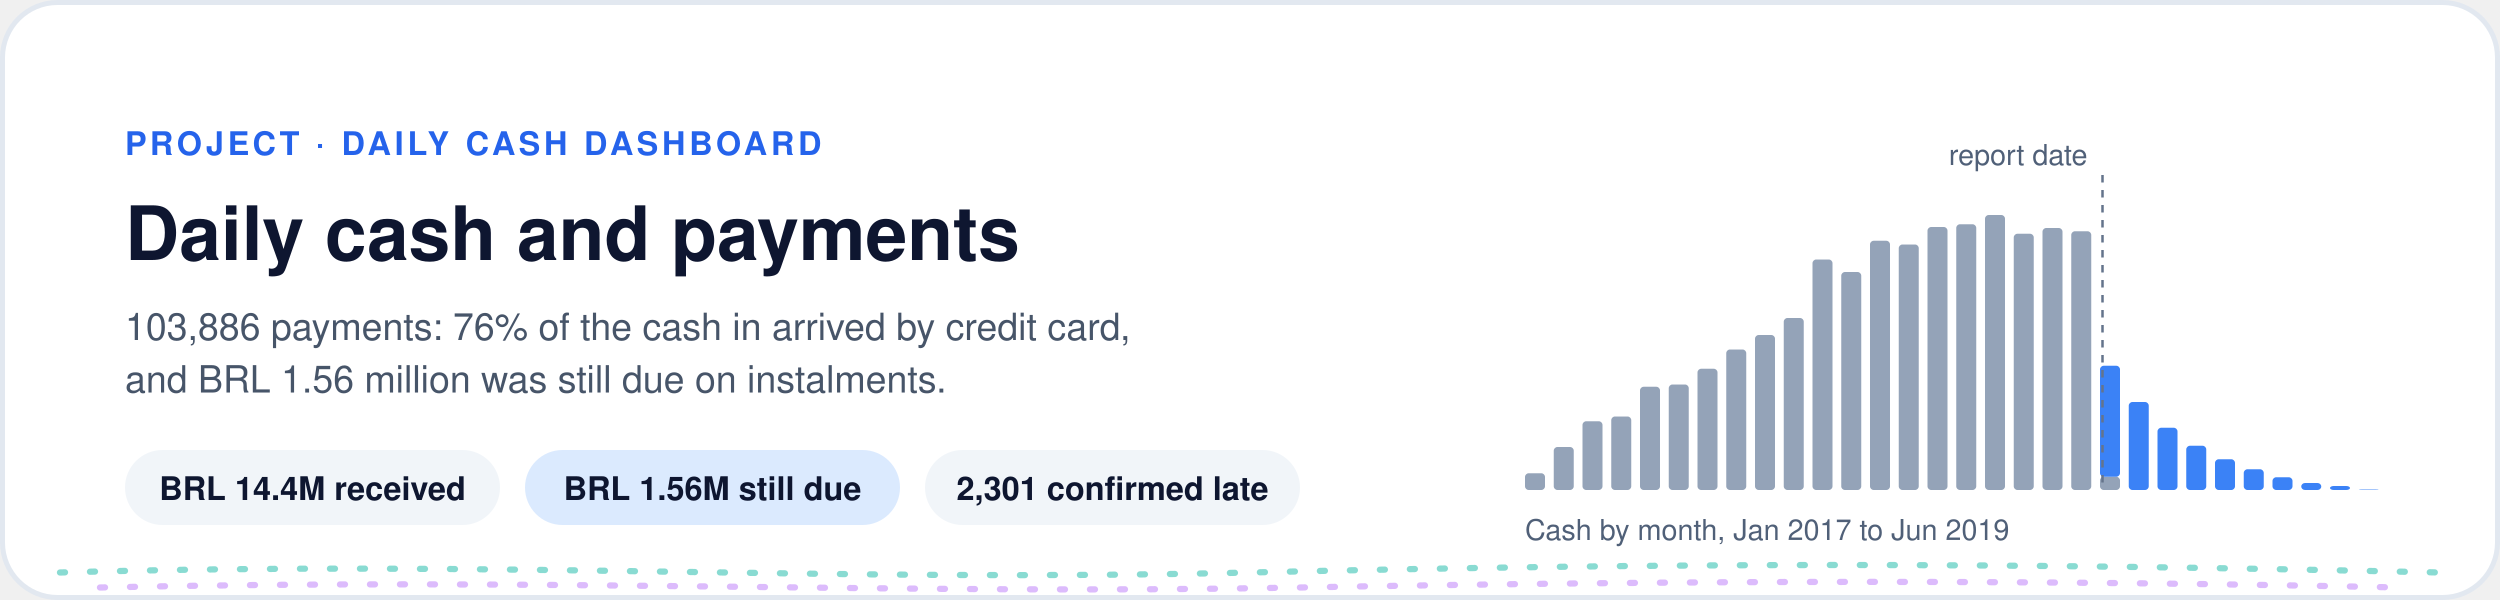
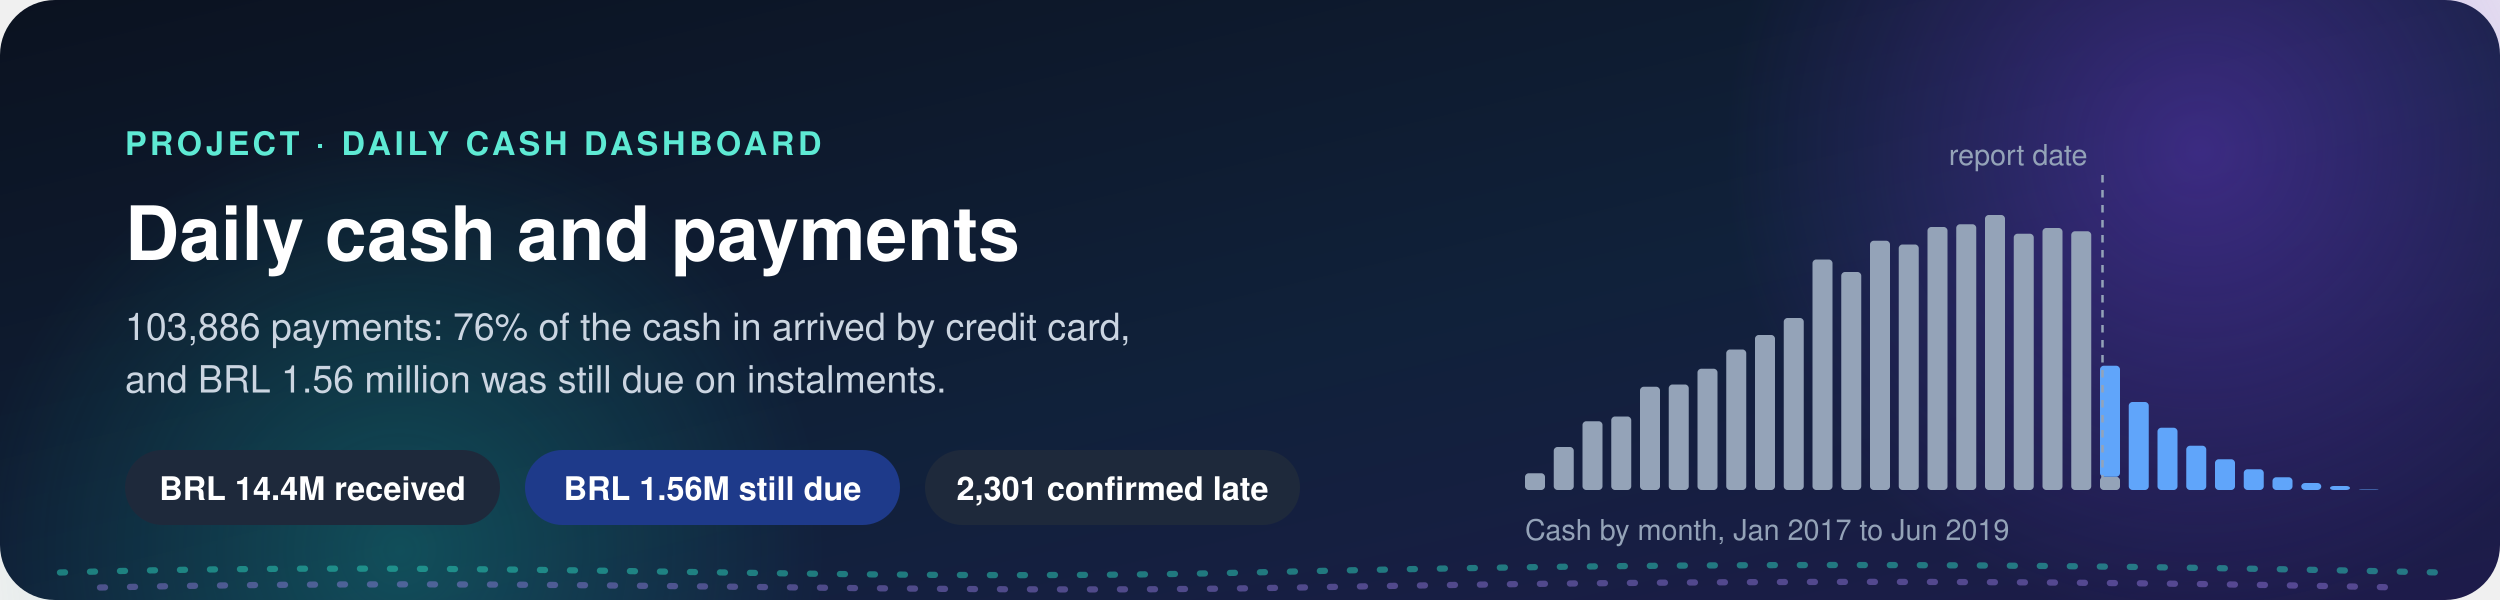
<svg xmlns="http://www.w3.org/2000/svg" viewBox="0 0 1000 240" width="1000" height="240" role="img" aria-label="Daily cash and payments dashboard. 103,886 payments: 76% of the cash in arrived by credit card, and BRL 1.56 million was still due on instalments. Bars show cash by month, received and then still due.">
+   <defs>
+     <linearGradient id="bg" x1="0" y1="0" x2="1" y2="1">
+       <stop offset="0" stop-color="#0B1220" />
+       <stop offset="0.55" stop-color="#10213A" />
+       <stop offset="1" stop-color="#1E1B4B" />
+     </linearGradient>
+     <radialGradient id="glowA" cx="0.5" cy="0.5" r="0.5">
+       <stop offset="0" stop-color="#7C3AED" stop-opacity="0.4" />
+       <stop offset="1" stop-color="#7C3AED" stop-opacity="0" />
+     </radialGradient>
+     <radialGradient id="glowB" cx="0.5" cy="0.5" r="0.5">
+       <stop offset="0" stop-color="#14B8A6" stop-opacity="0.3" />
+       <stop offset="1" stop-color="#14B8A6" stop-opacity="0" />
+     </radialGradient>
+   </defs>
  <style>
    text { font-family: "Segoe UI", -apple-system, Helvetica, Arial, sans-serif; }
-     .eyebrow { font-size: 13px; font-weight: 600; fill: #2563EB; letter-spacing: 1.5px; }
-     .title { font-size: 30px; font-weight: 700; fill: #0E1630; }
-     .result { font-size: 15px; fill: #475569; }
-     .chip { font-size: 13px; font-weight: 600; fill: #0E1630; }
-     .cap { font-size: 11.5px; fill: #506078; }
+     .eyebrow { font-size: 13px; font-weight: 600; fill: #5EEAD4; letter-spacing: 1.5px; }
+     .title { font-size: 30px; font-weight: 700; fill: #FFFFFF; }
+     .result { font-size: 15px; fill: #CBD5E1; }
+     .chip { font-size: 13px; font-weight: 600; fill: #FFFFFF; }
+     .cap { font-size: 11.5px; fill: #94A3B8; }
    .in { fill: #94A3B8; }
-     .due { fill: #3B82F6; }
+     .due { fill: #60A5FA; }
      .wave { fill: none; stroke-width: 2.5; stroke-linecap: round; stroke-dasharray: 2 10; animation: flow 6s linear infinite; }
    @keyframes flow { to { stroke-dashoffset: -120; } }
  </style>
-   <rect x="1" y="1" width="998" height="238" rx="22" fill="#FFFFFF" stroke="#E2E8F0" stroke-width="2" />
-   <path class="wave" stroke="#14B8A6" stroke-opacity="0.5" d="M24 229 C 200 224, 330 233, 500 229 S 800 225, 976 229" />
-   <path class="wave" stroke="#A855F7" stroke-opacity="0.4" style="animation-duration:9s" d="M40 235 C 220 231, 360 238, 520 235 S 820 232, 960 235" />
+   <rect width="1000" height="240" rx="22" fill="url(#bg)" />
+   <circle cx="880" cy="60" r="190" fill="url(#glowA)" />
+   <circle cx="160" cy="220" r="170" fill="url(#glowB)" />
+   <path class="wave" stroke="#2DD4BF" stroke-opacity="0.5" d="M24 229 C 200 224, 330 233, 500 229 S 800 225, 976 229" />
+   <path class="wave" stroke="#A78BFA" stroke-opacity="0.4" style="animation-duration:9s" d="M40 235 C 220 231, 360 238, 520 235 S 820 232, 960 235" />
  <text x="50" y="62" class="eyebrow">PROJECT · DAILY CASH DASHBOARD</text>
  <text x="50" y="104" class="title">Daily cash and payments</text>
  <text x="50" y="136" class="result">103,886 payments: 76% of the cash in arrived by credit card,</text>
  <text x="50" y="157" class="result">and BRL 1.56 million was still due on instalments.</text>
-   <rect x="50" y="180" width="150" height="30" rx="15" fill="#F1F5F9" />
+   <rect x="50" y="180" width="150" height="30" rx="15" fill="#1E293B" />
  <text x="125" y="200" class="chip" text-anchor="middle">BRL 14.4M received</text>
-   <rect x="210" y="180" width="150" height="30" rx="15" fill="#DBEAFE" />
+   <rect x="210" y="180" width="150" height="30" rx="15" fill="#1E3A8A" />
  <text x="285" y="200" class="chip" text-anchor="middle">BRL 1.56M still due</text>
-   <rect x="370" y="180" width="150" height="30" rx="15" fill="#F1F5F9" />
+   <rect x="370" y="180" width="150" height="30" rx="15" fill="#1E293B" />
  <text x="445" y="200" class="chip" text-anchor="middle">2,301 confirmed late</text>
  <rect x="610.0" y="189.3" width="8" height="6.7" rx="1.5" class="in" />
  <rect x="621.5" y="178.8" width="8" height="17.2" rx="1.5" class="in" />
  <rect x="633.0" y="168.5" width="8" height="27.5" rx="1.5" class="in" />
  <rect x="644.5" y="166.6" width="8" height="29.4" rx="1.5" class="in" />
  <rect x="656.0" y="154.7" width="8" height="41.3" rx="1.5" class="in" />
  <rect x="667.5" y="153.8" width="8" height="42.2" rx="1.5" class="in" />
  <rect x="679.0" y="147.5" width="8" height="48.5" rx="1.5" class="in" />
  <rect x="690.5" y="139.8" width="8" height="56.2" rx="1.5" class="in" />
  <rect x="702.0" y="134.0" width="8" height="62.0" rx="1.5" class="in" />
  <rect x="713.5" y="127.2" width="8" height="68.8" rx="1.5" class="in" />
  <rect x="725.0" y="103.8" width="8" height="92.2" rx="1.5" class="in" />
  <rect x="736.5" y="108.8" width="8" height="87.2" rx="1.5" class="in" />
  <rect x="748.0" y="96.3" width="8" height="99.7" rx="1.5" class="in" />
  <rect x="759.5" y="97.8" width="8" height="98.2" rx="1.5" class="in" />
  <rect x="771.0" y="90.8" width="8" height="105.2" rx="1.5" class="in" />
  <rect x="782.5" y="89.7" width="8" height="106.3" rx="1.5" class="in" />
  <rect x="794.0" y="86.0" width="8" height="110.0" rx="1.5" class="in" />
  <rect x="805.5" y="93.5" width="8" height="102.5" rx="1.5" class="in" />
  <rect x="817.0" y="91.2" width="8" height="104.8" rx="1.5" class="in" />
  <rect x="828.5" y="92.5" width="8" height="103.5" rx="1.5" class="in" />
  <rect x="840.0" y="190.7" width="8" height="5.3" rx="1.5" class="in" />
  <rect x="840.0" y="146.3" width="8" height="44.4" rx="1.5" class="due" />
  <rect x="851.5" y="160.8" width="8" height="35.2" rx="1.5" class="due" />
  <rect x="863.0" y="171.1" width="8" height="24.9" rx="1.5" class="due" />
  <rect x="874.5" y="178.3" width="8" height="17.7" rx="1.5" class="due" />
  <rect x="886.0" y="183.7" width="8" height="12.3" rx="1.5" class="due" />
  <rect x="897.5" y="187.7" width="8" height="8.3" rx="1.5" class="due" />
  <rect x="909.0" y="190.9" width="8" height="5.1" rx="1.5" class="due" />
  <rect x="920.5" y="193.2" width="8" height="2.8" rx="1.5" class="due" />
  <rect x="932.0" y="194.4" width="8" height="1.6" rx="1.5" class="due" />
  <rect x="943.5" y="195.8" width="8" height="0.2" rx="1.5" class="due" />
-   <line x1="841.0" y1="70" x2="841.0" y2="196" stroke="#64748B" stroke-width="1" stroke-dasharray="3 3" />
+   <line x1="841.0" y1="70" x2="841.0" y2="196" stroke="#94A3B8" stroke-width="1" stroke-dasharray="3 3" />
  <text x="835.0" y="66" class="cap" text-anchor="end">report date</text>
  <text x="610" y="216" class="cap">Cash by month, Jan 2017 to Jun 2019</text>
</svg>
